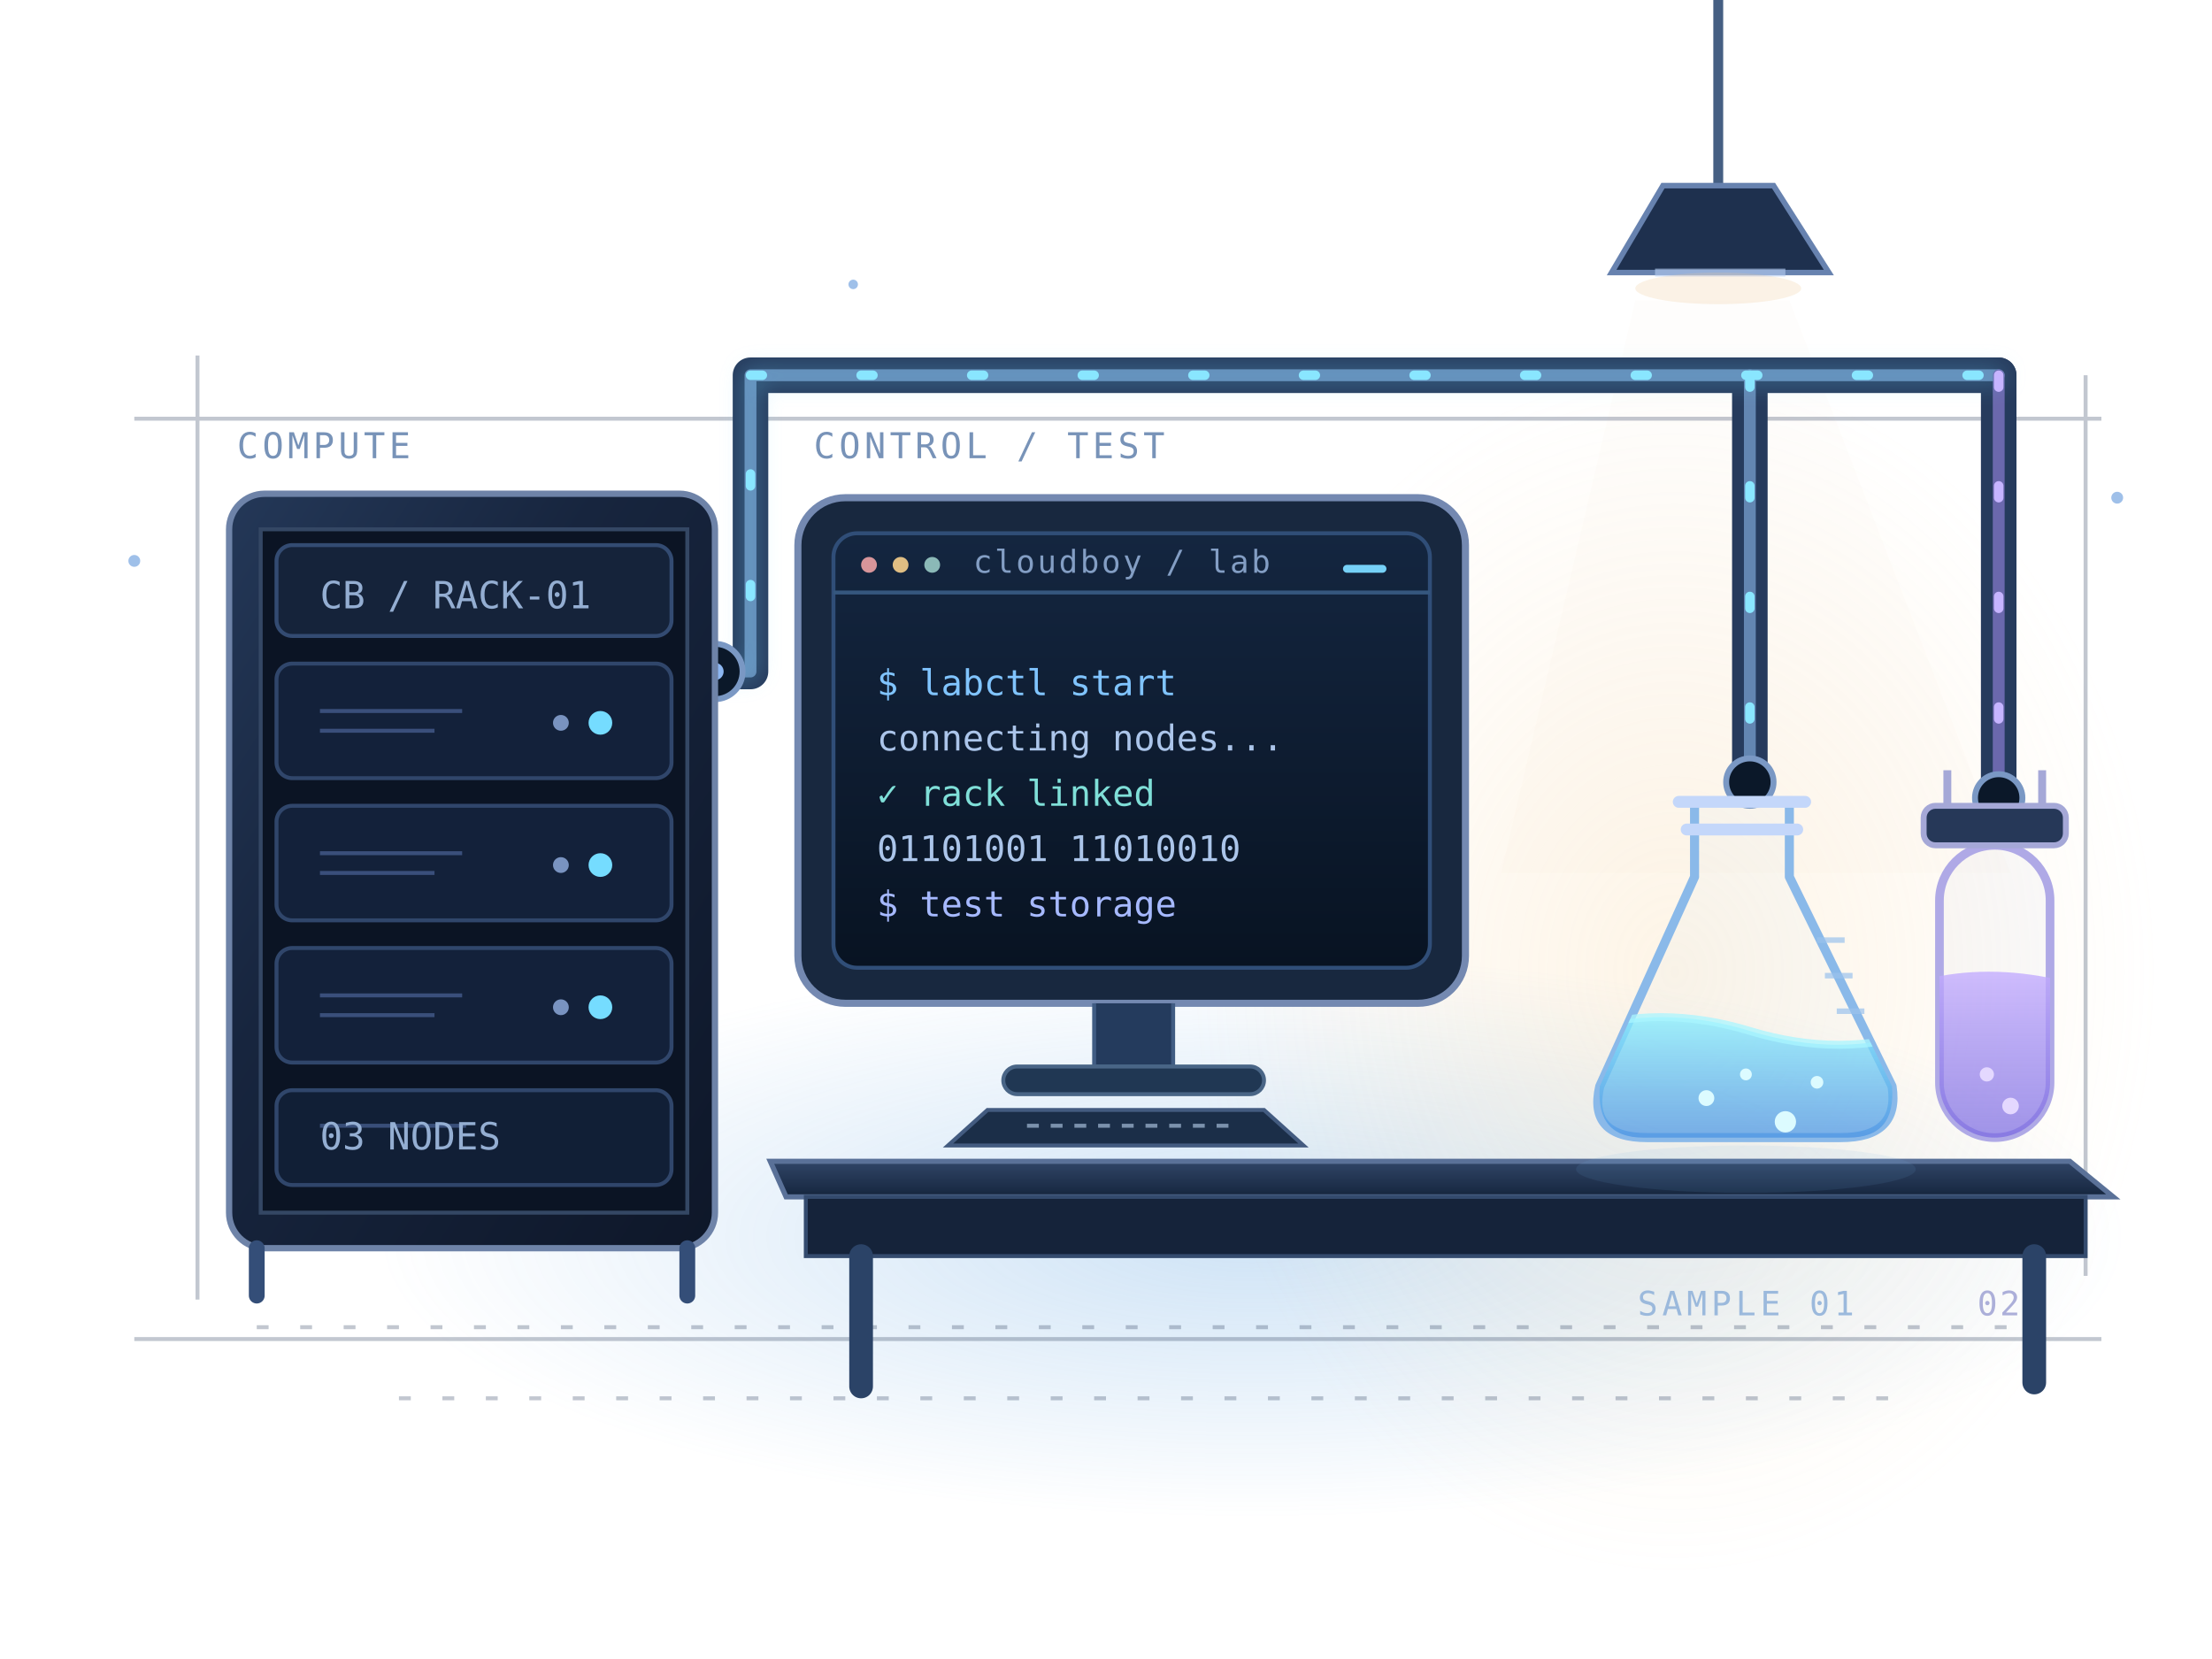
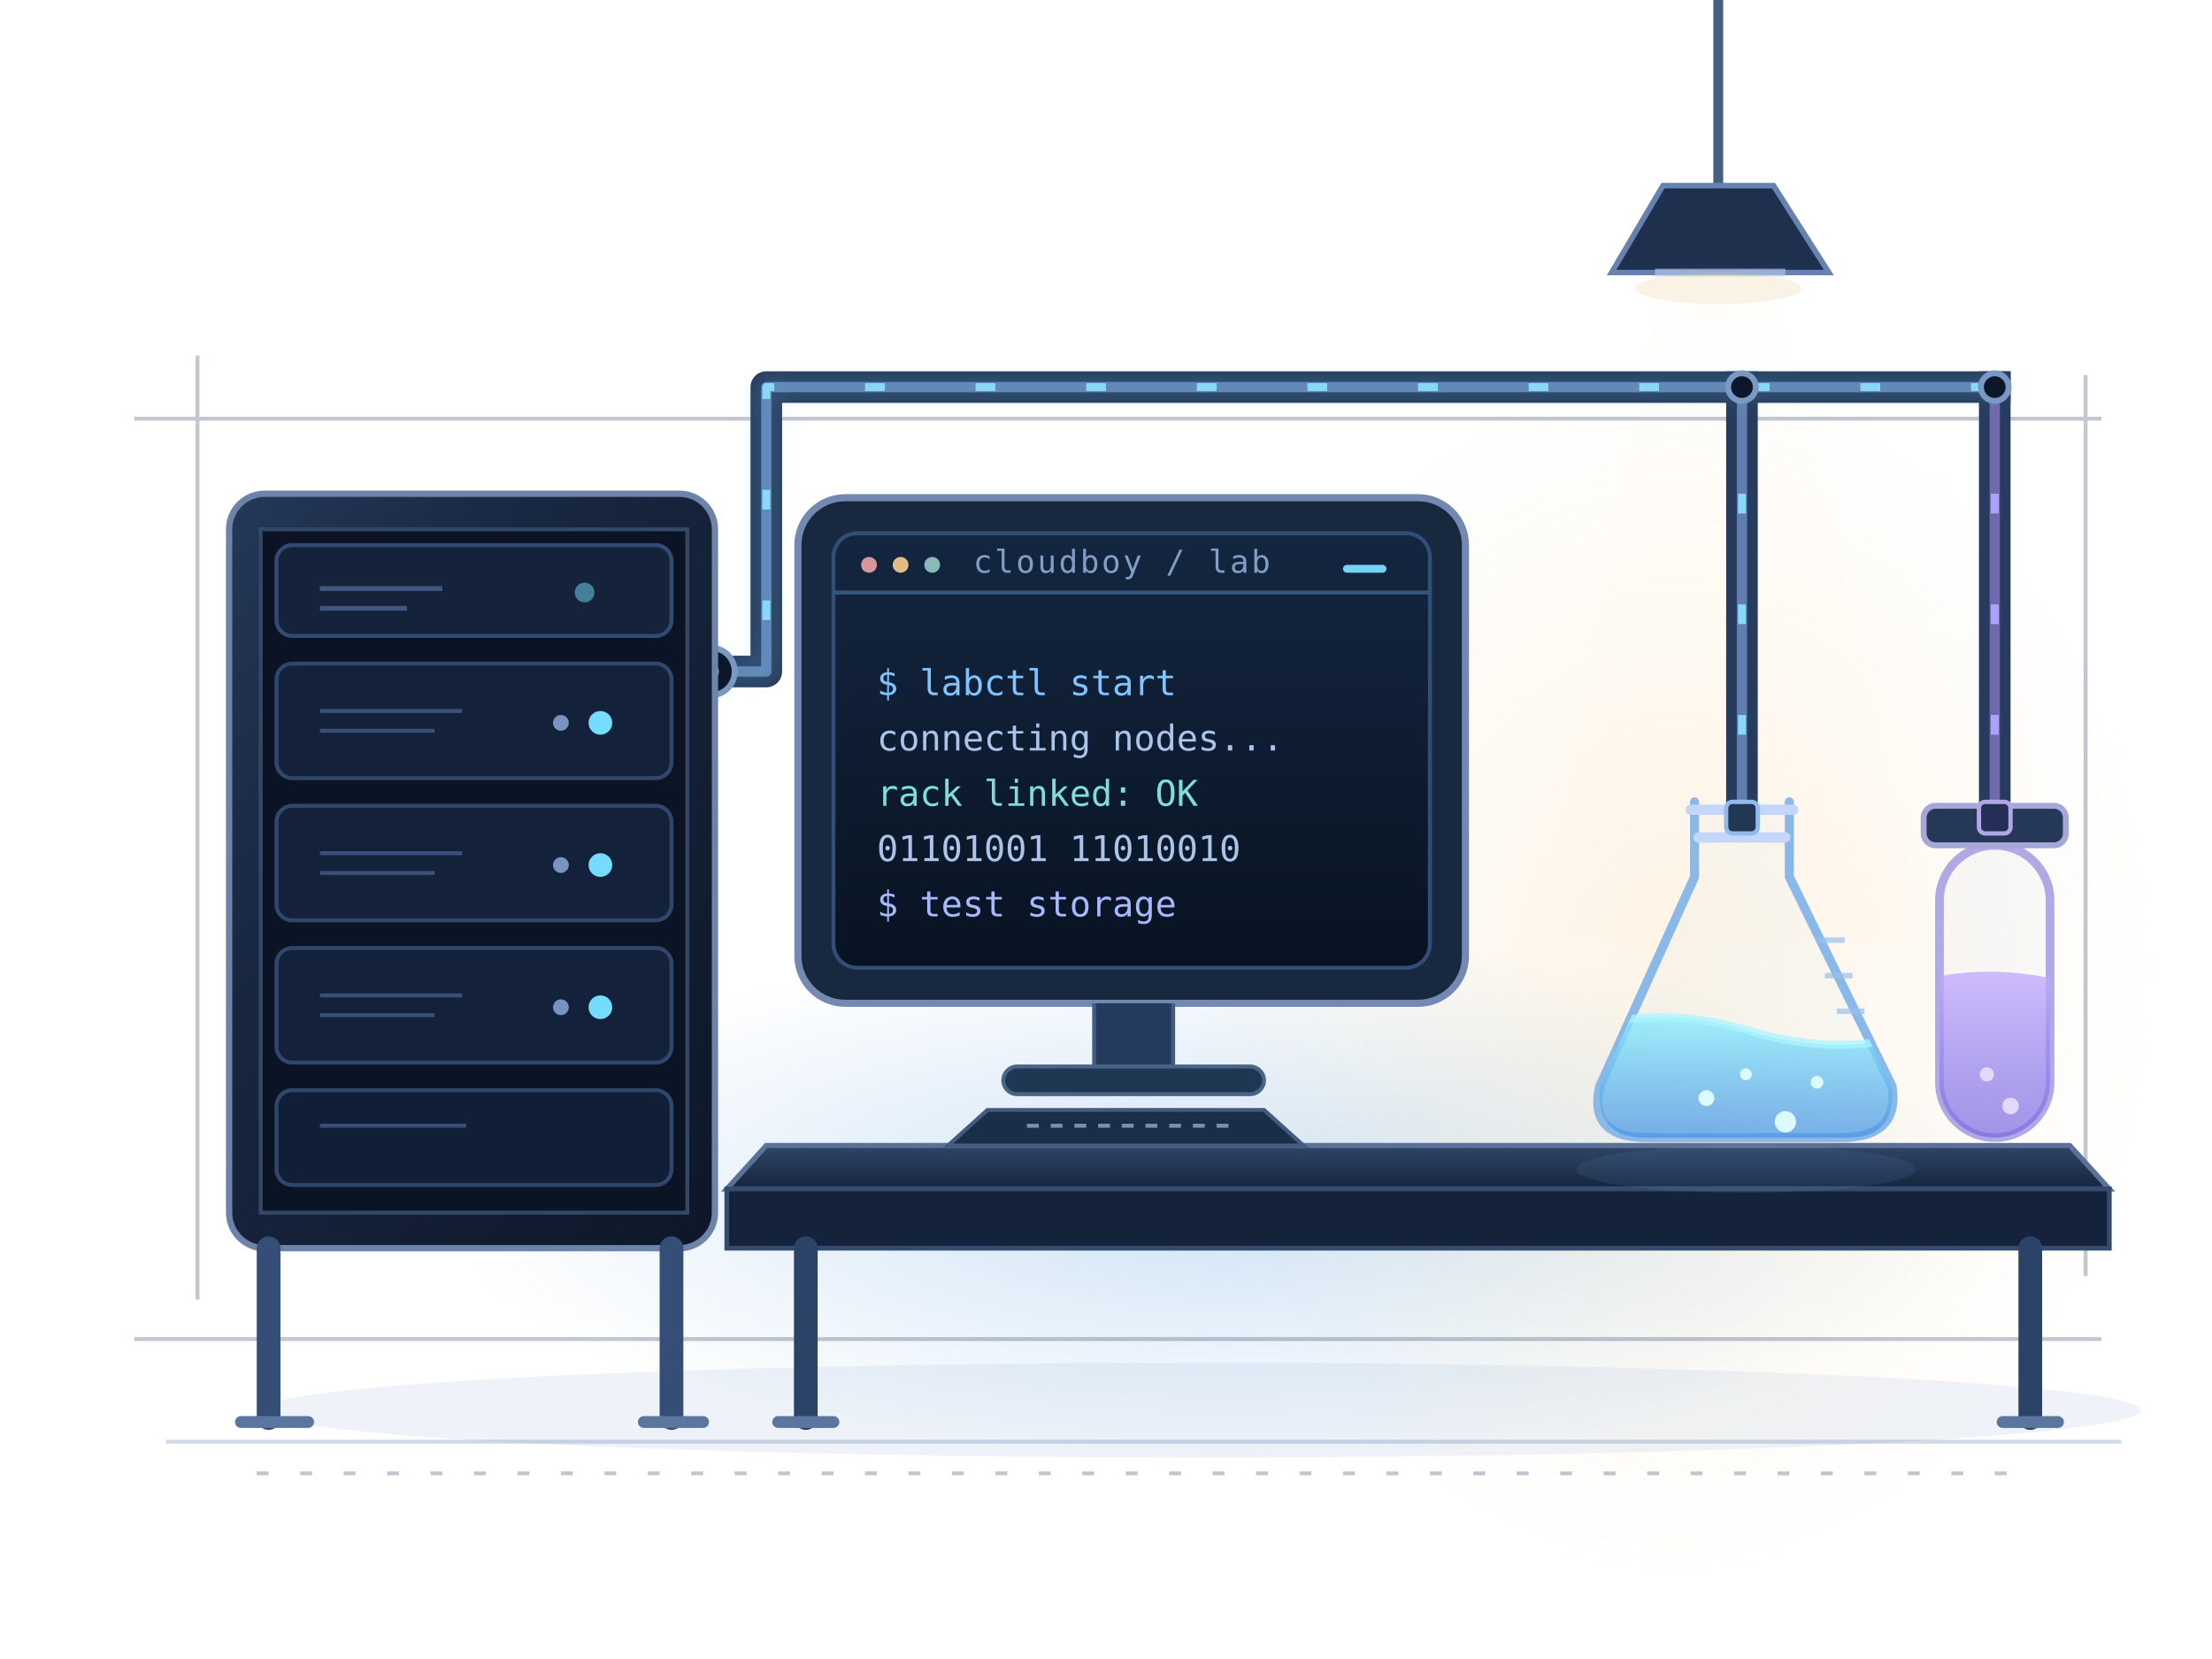
<svg xmlns="http://www.w3.org/2000/svg" viewBox="0 0 560 420" role="img" aria-labelledby="title desc">
  <defs>
    <linearGradient id="rackSteel" x1="0" y1="0" x2="1" y2="1">
      <stop stop-color="#243858" />
      <stop offset=".38" stop-color="#17253e" />
      <stop offset="1" stop-color="#0e1729" />
    </linearGradient>
    <linearGradient id="screenGlass" x1="0" y1="0" x2="0" y2="1">
      <stop stop-color="#142640" />
      <stop offset="1" stop-color="#081322" />
    </linearGradient>
    <linearGradient id="deskSteel" x1="0" y1="0" x2="0" y2="1">
      <stop stop-color="#304567" />
      <stop offset="1" stop-color="#15253d" />
    </linearGradient>
    <linearGradient id="cyanLiquid" x1="0" y1="0" x2="0" y2="1">
      <stop stop-color="#89eeff" stop-opacity=".79" />
      <stop offset="1" stop-color="#3175db" stop-opacity=".67" />
    </linearGradient>
    <linearGradient id="indigoLiquid" x1="0" y1="0" x2="0" y2="1">
      <stop stop-color="#c2abff" stop-opacity=".78" />
      <stop offset="1" stop-color="#7361df" stop-opacity=".67" />
    </linearGradient>
    <radialGradient id="screenBloom">
      <stop stop-color="#3d8fda" stop-opacity=".25" />
      <stop offset="1" stop-color="#3d8fda" stop-opacity="0" />
    </radialGradient>
    <radialGradient id="lampPool">
      <stop stop-color="#f7ca85" stop-opacity=".20" />
      <stop offset="1" stop-color="#f7ca85" stop-opacity="0" />
    </radialGradient>
    <filter id="pipeBloom" x="-50%" y="-100%" width="200%" height="300%">
      <feGaussianBlur stdDeviation="3" />
    </filter>
    <clipPath id="terminalClip">
      <rect x="222" y="162" width="133" height="73" rx="4" />
    </clipPath>
    <clipPath id="blueFluidClip">
      <path d="M429 203V222L405 275Q404 288 416 288H468Q480 288 479 275L453 222V203Z" />
    </clipPath>
    <clipPath id="purpleFluidClip">
      <rect x="491" y="214" width="28" height="74" rx="14" />
    </clipPath>
  </defs>
  <style>
.status-led{animation:ledFlash 2.4s steps(1,end) infinite}.status-led.offset{animation-delay:.75s}.status-led.slow{animation-duration:3.4s;animation-delay:1.2s}
.pipe-flow{stroke-dasharray:3 25;stroke-dashoffset:0;animation:signalTravel 2.8s linear infinite}.pipe-flow.secondary{animation-duration:3.7s;animation-direction:reverse;animation-delay:.3s}
.terminal-scroll{animation:terminalFlow 10s steps(5,end) infinite}.cursor{animation:cursorBlink 1.1s steps(1,end) infinite}
.bubble{animation:bubbleUp 3.2s ease-in infinite}.bubble.b2{animation-delay:.8s;animation-duration:3.7s}.bubble.b3{animation-delay:1.7s;animation-duration:2.8s}.bubble.b4{animation-delay:2.5s;animation-duration:3.4s}
.fluid-shimmer{animation:liquidGlow 4.5s ease-in-out infinite}.scope{animation:scopePulse 4s ease-in-out infinite}
@keyframes ledFlash{0%,60%,100%{opacity:.22}18%,40%{opacity:1}}
@keyframes signalTravel{to{stroke-dashoffset:-112}}
@keyframes terminalFlow{0%,13%{transform:translateY(0)}20%,33%{transform:translateY(-14px)}40%,53%{transform:translateY(-28px)}60%,73%{transform:translateY(-42px)}80%,93%{transform:translateY(-56px)}100%{transform:translateY(-70px)}}
@keyframes cursorBlink{0%,49%{opacity:1}50%,100%{opacity:0}}
@keyframes bubbleUp{0%{transform:translateY(12px);opacity:0}25%{opacity:.9}85%{opacity:.65}100%{transform:translateY(-40px);opacity:0}}
@keyframes liquidGlow{0%,100%{opacity:.75}50%{opacity:1}}
@keyframes scopePulse{0%,100%{opacity:.55}50%{opacity:1}}
@media(prefers-reduced-motion:reduce){.status-led,.pipe-flow,.terminal-scroll,.cursor,.bubble,.fluid-shimmer,.scope{animation:none!important}}
</style>
-   <ellipse cx="317" cy="313" rx="220" ry="71" fill="url(#screenBloom)" />
+   <ellipse cx="310" cy="304" rx="196" ry="67" fill="url(#screenBloom)" />
+   <ellipse cx="304" cy="357" rx="238" ry="12" fill="#5a88bf" opacity=".10" />
+   <path d="M42 365H537" fill="none" stroke="#577aa8" stroke-width="1" opacity=".28" />
  <ellipse cx="424" cy="246" rx="122" ry="154" fill="url(#lampPool)" />
  <g fill="none" stroke="#314462" opacity=".30" stroke-width="1">
    <path d="M34 106H532M34 339H532" />
    <path d="M50 90V329M528 95V323" />
-     <path d="M65 336H511M101 354H486" stroke-dasharray="3 8" />
+     <path d="M65 373H511" stroke-dasharray="3 8" />
  </g>
  <path d="M435 0V52" stroke="#455f83" stroke-width="2.5" />
  <path d="M408 69L421 47H449L463 69Z" fill="#1e304e" stroke="#6782af" stroke-width="1.4" />
  <path d="M419 69H452" stroke="#b7cff4" stroke-opacity=".6" stroke-width="2" />
  <ellipse cx="435" cy="73" rx="21" ry="4" fill="#ecc790" opacity=".23" />
-   <path d="M414 76L380 221H509L453 76Z" fill="#e9b976" opacity=".025" />
-   <g fill="none" stroke-linecap="round" stroke-linejoin="round">
-     <path d="M181 170H190V95H506" stroke="#263b5d" stroke-width="9" />
-     <path d="M443 95V198" stroke="#263b5d" stroke-width="9" />
-     <path d="M506 95V202" stroke="#263b5d" stroke-width="9" />
-     <path d="M181 170H190V95H506" stroke="#6386b2" stroke-width="3" />
-     <path d="M443 95V198" stroke="#6386b2" stroke-width="3" />
-     <path d="M506 95V202" stroke="#6b68ad" stroke-width="3" />
-     <path d="M181 170H190V95H506" stroke="#72d9ff" stroke-width="2.8" opacity=".42" filter="url(#pipeBloom)" />
-     <path class="pipe-flow" d="M181 170H190V95H506" stroke="#89e6ff" stroke-width="2.4" />
-     <path class="pipe-flow" d="M443 95V198" stroke="#89e6ff" stroke-width="2.4" />
-     <path class="pipe-flow secondary" d="M506 95V202" stroke="#c6b4ff" stroke-width="2.4" />
+   <path d="M419 77L391 238H488L450 77Z" fill="#e9b976" opacity=".018" />
+   <g fill="none" stroke-linejoin="round" stroke-linecap="square">
+     <path d="M180 170H194V98H505" stroke="#263b5d" stroke-width="8" />
+     <path d="M441 98V205" stroke="#263b5d" stroke-width="8" />
+     <path d="M505 98V205" stroke="#263b5d" stroke-width="8" />
+     <path d="M180 170H194V98H505" stroke="#607fae" stroke-width="2.6" />
+     <path d="M441 98V205" stroke="#607fae" stroke-width="2.6" />
+     <path d="M505 98V205" stroke="#7168ad" stroke-width="2.6" />
+     <path d="M180 170H194V98H505" stroke="#72d9ff" stroke-width="2.5" opacity=".34" filter="url(#pipeBloom)" />
+     <path class="pipe-flow" d="M180 170H194V98H505" stroke="#89d9f6" stroke-width="2" />
+     <path class="pipe-flow" d="M441 98V205" stroke="#89d9f6" stroke-width="2" />
+     <path class="pipe-flow secondary" d="M505 98V205" stroke="#afa1fb" stroke-width="2" />
  </g>
  <g fill="#0b1829" stroke="#7a98c4" stroke-width="1.5">
-     <circle cx="181" cy="170" r="7" />
-     <circle cx="443" cy="198" r="6" />
-     <circle cx="506" cy="202" r="6" />
+     <circle cx="180" cy="170" r="6" />
+     <circle cx="441" cy="98" r="3.5" />
+     <circle cx="505" cy="98" r="3.5" />
  </g>
-   <g fill="#8db7f2">
-     <circle cx="181" cy="170" r="2.2" />
-   </g>
+   <circle cx="180" cy="170" r="2" fill="#8db7f2" />
  <g id="rack">
    <rect x="58" y="125" width="123" height="191" rx="9" fill="url(#rackSteel)" stroke="#6e83a8" stroke-width="1.6" />
    <path d="M66 134H174V307H66Z" fill="#0b1424" stroke="#344764" />
    <rect x="70" y="138" width="100" height="23" rx="4" fill="#15233a" stroke="#334b72" />
+     <path d="M81 149H112M81 154H103" stroke="#526f9c" opacity=".70" stroke-width="1.2" />
+     <circle cx="148" cy="150" r="2.5" fill="#6ecbe9" opacity=".55" />
    <rect x="70" y="168" width="100" height="29" rx="4" fill="#13213a" stroke="#30466b" />
    <rect x="70" y="204" width="100" height="29" rx="4" fill="#13213a" stroke="#30466b" />
    <rect x="70" y="240" width="100" height="29" rx="4" fill="#13213a" stroke="#30466b" />
    <rect x="70" y="276" width="100" height="24" rx="4" fill="#111f36" stroke="#30466b" />
    <g stroke="#637fbd" stroke-opacity=".5">
      <path d="M81 180H117M81 185H110M81 216H117M81 221H110M81 252H117M81 257H110M81 285H118" />
    </g>
    <g fill="#75dcff">
      <circle class="status-led" cx="152" cy="183" r="3" />
      <circle class="status-led offset" cx="152" cy="219" r="3" />
      <circle class="status-led slow" cx="152" cy="255" r="3" />
    </g>
    <g fill="#7993c0">
      <circle cx="142" cy="183" r="2" />
      <circle cx="142" cy="219" r="2" />
      <circle cx="142" cy="255" r="2" />
    </g>
-     <g font-family="monospace" font-size="9.5" fill="#94aed2">
-       <text x="81" y="154">CB / RACK-01</text>
-       <text x="81" y="291">03 NODES</text>
-     </g>
-     <path d="M65 316V328M174 316V328" stroke="#344e78" stroke-width="4" stroke-linecap="round" />
+     <path d="M68 316V359M170 316V359" stroke="#344e78" stroke-width="6" stroke-linecap="round" />
+     <path d="M61 360H78M163 360H178" stroke="#5a769f" stroke-width="3" stroke-linecap="round" />
  </g>
-   <path d="M195 294H524L535 303H199Z" fill="url(#deskSteel)" stroke="#5a7198" stroke-width="1.3" />
-   <path d="M204 303H528V318H204Z" fill="#15233a" stroke="#344b6e" />
-   <path d="M218 318V351M515 318V350" stroke="#2b4367" stroke-width="6" stroke-linecap="round" />
+   <path d="M194 290H524L534 301H184Z" fill="url(#deskSteel)" stroke="#5a7198" stroke-width="1.3" />
+   <path d="M184 301H534V316H184Z" fill="#14233b" stroke="#344b6e" stroke-width="1.2" />
+   <path d="M204 316V359M514 316V359" stroke="#2b4367" stroke-width="6" stroke-linecap="round" />
+   <path d="M197 360H211M507 360H521" stroke="#5a769f" stroke-width="3" stroke-linecap="round" />
  <g id="terminal">
    <rect x="202" y="126" width="169" height="128" rx="12" fill="#18283f" stroke="#7489b1" stroke-width="1.8" />
    <rect x="211" y="135" width="151" height="110" rx="6" fill="url(#screenGlass)" stroke="#304e78" />
    <path d="M211 150H362" stroke="#35577e" stroke-width="1" />
    <circle cx="220" cy="143" r="2" fill="#d8959a" />
    <circle cx="228" cy="143" r="2" fill="#e0be83" />
    <circle cx="236" cy="143" r="2" fill="#8bb9b7" />
    <text x="284" y="145" text-anchor="middle" font-family="monospace" font-size="8" letter-spacing=".6" fill="#839ec4">cloudboy / lab</text>
    <rect class="scope" x="340" y="143" width="11" height="2" rx="1" fill="#76d1f7" />
    <g clip-path="url(#terminalClip)" font-family="ui-monospace, monospace" font-size="9" fill="#abc5ea">
      <g class="terminal-scroll">
        <text x="222" y="176" fill="#80c4ff">$ labctl start</text>
        <text x="222" y="190">connecting nodes...</text>
-         <text x="222" y="204" fill="#7fdfd8">✓ rack linked</text>
+         <text x="222" y="204" fill="#7fdfd8">rack linked: OK</text>
        <text x="222" y="218">01101001 11010010</text>
        <text x="222" y="232" fill="#a6b9ff">$ test storage</text>
        <text x="222" y="246" fill="#8cd9f2">stream: active</text>
        <text x="222" y="260">packet 0x4a → 0x3f</text>
        <text x="222" y="274" fill="#7fdfd8">sample collected</text>
        <text x="222" y="288" fill="#a6b9ff">$ next experiment</text>
        <text x="222" y="302">01100101 01100001</text>
-         <text x="222" y="316" fill="#7fdfd8">✓ running</text>
+         <text x="222" y="316" fill="#7fdfd8">status: running</text>
      </g>
    </g>
    <path d="M277 254V270H297V254" fill="#243b5d" stroke="#405c83" />
    <rect x="254" y="270" width="66" height="7" rx="3.5" fill="#203753" stroke="#496586" />
    <path d="M250 281H320L330 290H240Z" fill="#1b2e48" stroke="#435b80" />
    <path d="M260 285H311" stroke="#7b91ac" stroke-width="1" stroke-dasharray="3 3" />
  </g>
  <g id="sampleA">
    <ellipse cx="442" cy="296" rx="43" ry="6" fill="#70a9e5" opacity=".1" />
    <path d="M429 203V222L405 275Q402 288 417 288H466Q481 288 479 275L453 222V203" fill="#6eb5ff" fill-opacity=".035" stroke="#8ab9e9" stroke-width="2.3" stroke-linecap="round" stroke-linejoin="round" />
-     <path d="M425 203H457M427 210H455" stroke="#c4d7fa" stroke-width="3" stroke-linecap="round" />
+     <path d="M428 205H454M430 212H452" stroke="#c4d7fa" stroke-width="2.6" stroke-linecap="round" />
+     <rect x="437" y="203" width="8" height="8" rx="1.6" fill="#213754" stroke="#92bbeb" stroke-width="1.1" />
    <g clip-path="url(#blueFluidClip)">
      <path class="fluid-shimmer" d="M400 261Q420 254 443 261T486 261V297H400Z" fill="url(#cyanLiquid)" />
      <path d="M399 261Q420 254 443 261T487 261" fill="none" stroke="#a9f5ff" stroke-width="2" opacity=".75" />
      <g fill="#dcfbff">
        <circle class="bubble" cx="432" cy="278" r="2" />
        <circle class="bubble b2" cx="452" cy="284" r="2.7" />
        <circle class="bubble b3" cx="442" cy="272" r="1.5" />
        <circle class="bubble b4" cx="460" cy="274" r="1.6" />
      </g>
    </g>
    <g stroke="#9ac2ec" stroke-width="1.4" opacity=".7">
      <path d="M460 238H467M462 247H469M465 256H472" />
    </g>
-     <text x="442" y="333" text-anchor="middle" font-family="monospace" font-size="8.5" letter-spacing="1.1" fill="#9bb9dc">SAMPLE 01</text>
  </g>
  <g id="sampleB">
    <rect x="491" y="214" width="28" height="74" rx="14" fill="#7d86da" fill-opacity=".045" stroke="#afa9e6" stroke-width="2.2" />
    <rect x="487" y="204" width="36" height="10" rx="3" fill="#263858" stroke="#a5a8d7" stroke-width="1.5" />
-     <path d="M493 204V195M517 204V195" stroke="#a5a8d7" stroke-width="2" />
+     <rect x="501" y="203" width="8" height="8" rx="1.6" fill="#242e56" stroke="#b1a7e7" stroke-width="1.1" />
    <g clip-path="url(#purpleFluidClip)">
      <path class="fluid-shimmer" d="M487 248Q503 244 521 248V290H487Z" fill="url(#indigoLiquid)" />
      <g fill="#e4d8ff">
        <circle class="bubble b2" cx="503" cy="272" r="1.8" />
        <circle class="bubble b4" cx="509" cy="280" r="2.1" />
      </g>
    </g>
-     <text x="506" y="333" text-anchor="middle" font-family="monospace" font-size="8.5" letter-spacing=".6" fill="#acafd9">02</text>
-   </g>
-   <g font-family="ui-monospace,monospace" font-size="9" fill="#7893b8" letter-spacing="1">
-     <text x="60" y="116">COMPUTE</text>
-     <text x="206" y="116">CONTROL / TEST</text>
-   </g>
-   <g opacity=".72" fill="#7aa7e1">
-     <circle cx="34" cy="142" r="1.5" />
-     <circle cx="536" cy="126" r="1.5" />
-     <circle cx="216" cy="72" r="1.2" />
  </g>
</svg>
